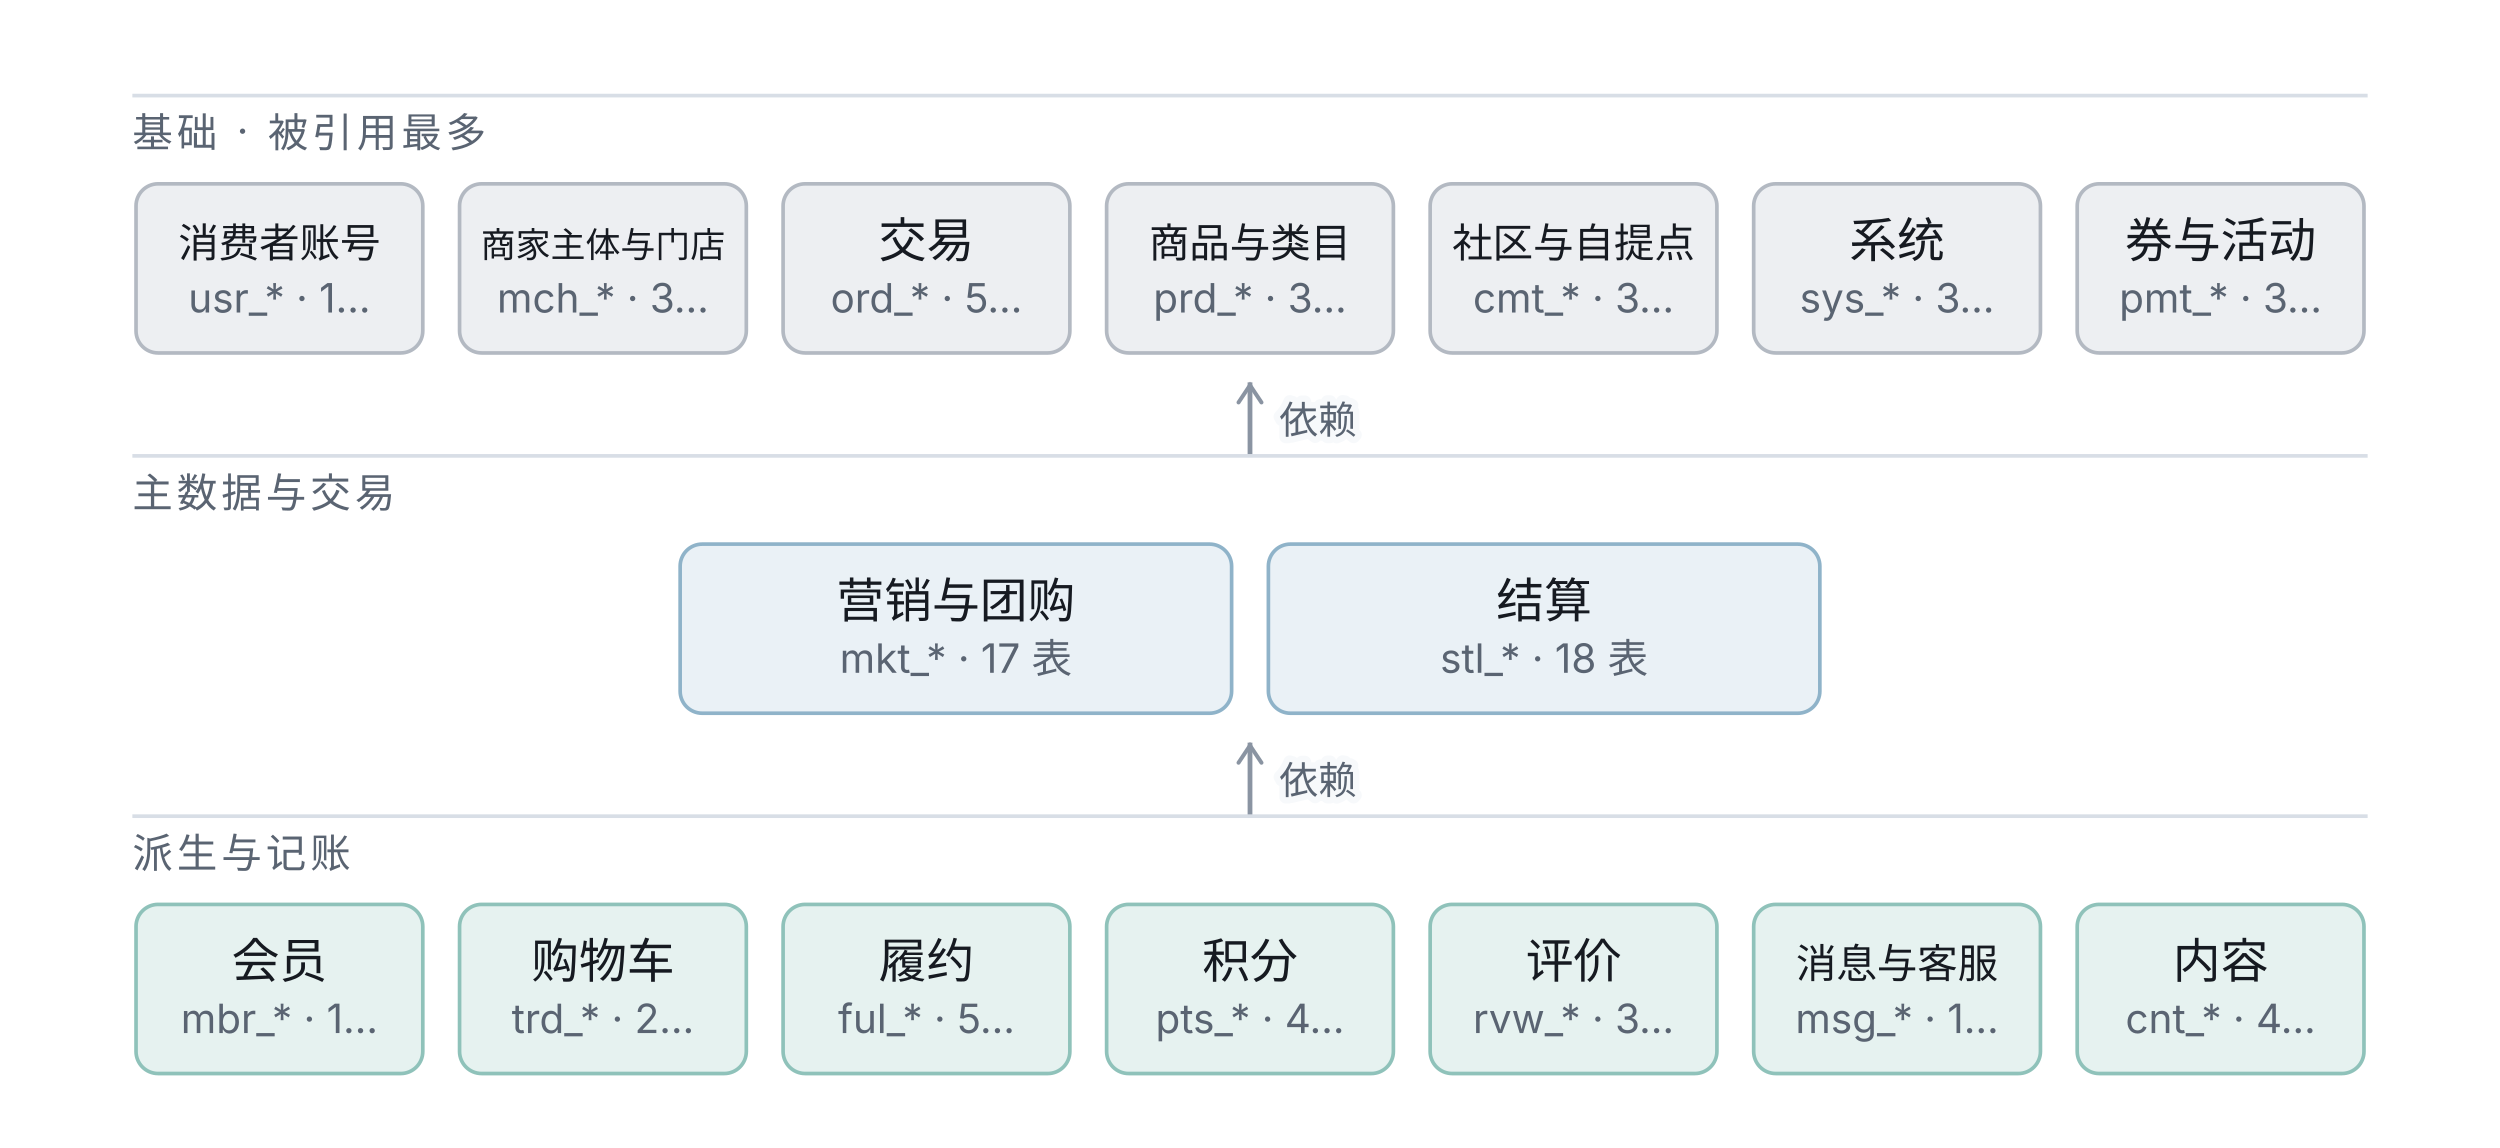
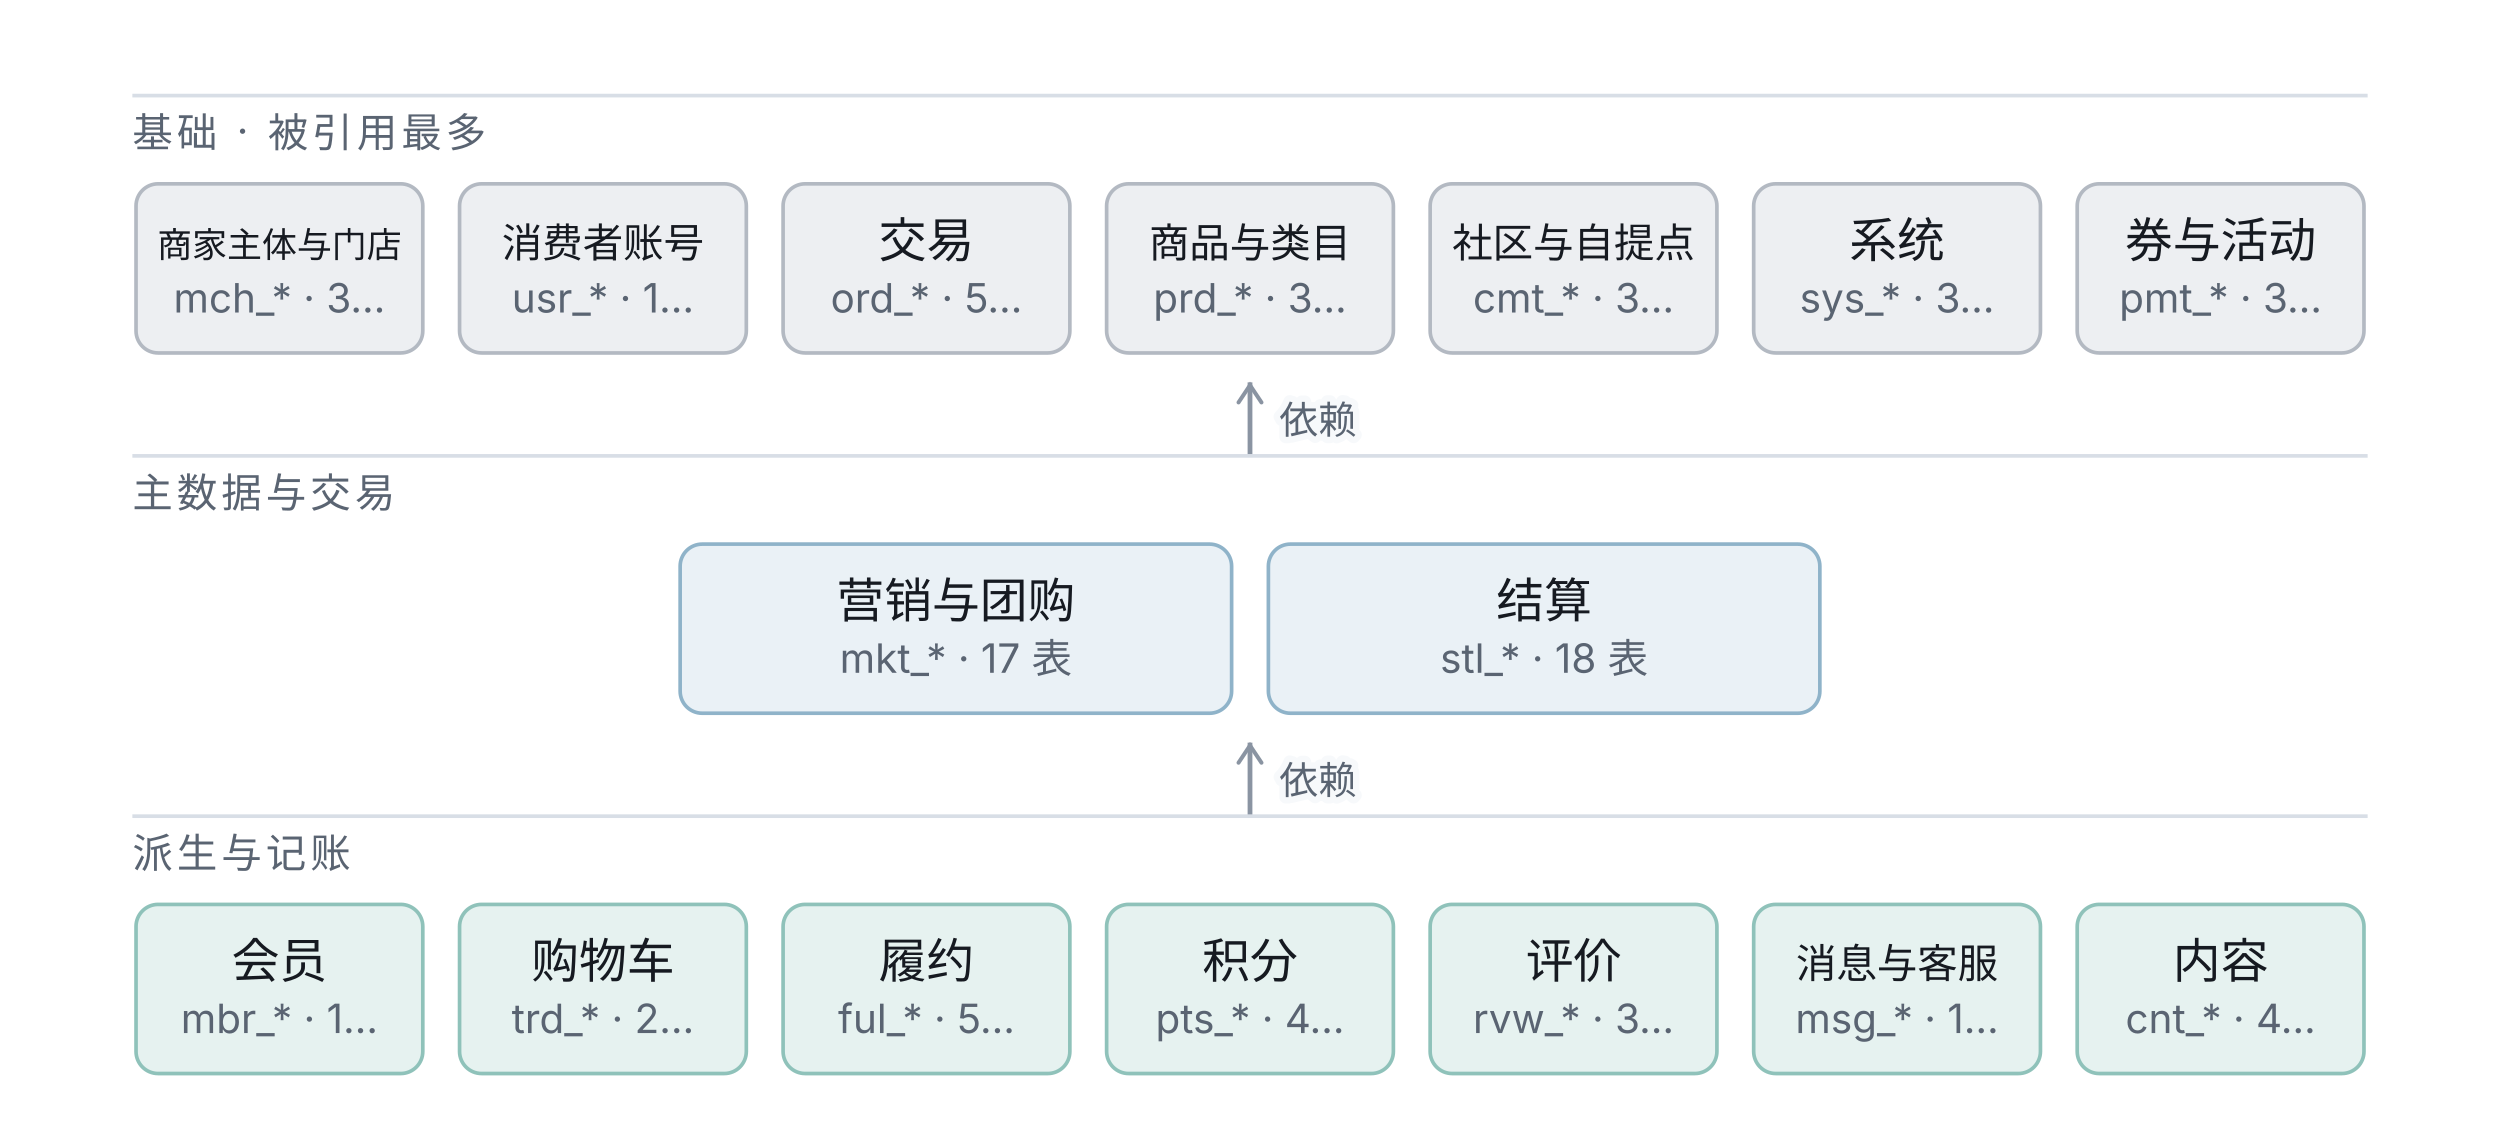
<svg xmlns="http://www.w3.org/2000/svg" width="680" height="312" viewBox="0 0 680 312" role="img" font-family="system-ui,-apple-system,'PingFang SC',sans-serif">
  <defs>
    <marker id="a" viewBox="0 0 10 10" refX="9" refY="5" markerWidth="6" markerHeight="6" orient="auto-start-reverse">
      <path d="M2 1L8 5L2 9" fill="none" stroke="#8A94A2" stroke-width="1.4" stroke-linecap="round" />
    </marker>
    <style>.n{font-weight:500;fill:#161A21}.s{font-size:11px;fill:#5A6472}
.l{font-size:10.5px;fill:#5A6472;paint-order:stroke;stroke:#F7F9FB;stroke-width:3.5;stroke-linejoin:round}.b{font-size:11px;fill:#5A6472;letter-spacing:.1em}
.ar{stroke:#8A94A2;stroke-width:1.3;fill:none}</style>
  </defs>
  <line x1="36" y1="26" x2="644" y2="26" stroke="#D8DEE6" />
  <text class="b" x="36" y="40">基础 · 被引用最多</text>
  <rect x="37" y="50" width="78" height="46" rx="6" fill="#EDEFF2" stroke="#B3B9C2" />
-   <text class="n" x="76" y="70" text-anchor="middle" font-size="11">消费者账号</text>
-   <text class="s" x="76" y="85" text-anchor="middle">usr_* · 1…</text>
+   <text class="n" x="76" y="70" text-anchor="middle" font-size="9.5">商家主体与门店</text>
+   <text class="s" x="76" y="85" text-anchor="middle">mch_* · 3…</text>
  <rect x="125" y="50" width="78" height="46" rx="6" fill="#EDEFF2" stroke="#B3B9C2" />
-   <text class="n" x="164" y="70" text-anchor="middle" font-size="9.5">商家主体与门店</text>
-   <text class="s" x="164" y="85" text-anchor="middle">mch_* · 3…</text>
+   <text class="n" x="164" y="70" text-anchor="middle" font-size="11">消费者账号</text>
+   <text class="s" x="164" y="85" text-anchor="middle">usr_* · 1…</text>
  <rect x="213" y="50" width="78" height="46" rx="6" fill="#EDEFF2" stroke="#B3B9C2" />
  <text class="n" x="252" y="70" text-anchor="middle" font-size="13">交易</text>
  <text class="s" x="252" y="85" text-anchor="middle">ord_* · 5…</text>
  <rect x="301" y="50" width="78" height="46" rx="6" fill="#EDEFF2" stroke="#B3B9C2" />
  <text class="n" x="340" y="70" text-anchor="middle" font-size="11">商品与类目</text>
  <text class="s" x="340" y="85" text-anchor="middle">prd_* · 3…</text>
  <rect x="389" y="50" width="78" height="46" rx="6" fill="#EDEFF2" stroke="#B3B9C2" />
  <text class="n" x="428" y="70" text-anchor="middle" font-size="11">社区与自提点</text>
  <text class="s" x="428" y="85" text-anchor="middle">cmt_* · 3…</text>
  <rect x="477" y="50" width="78" height="46" rx="6" fill="#EDEFF2" stroke="#B3B9C2" />
  <text class="n" x="516" y="70" text-anchor="middle" font-size="13">系统</text>
  <text class="s" x="516" y="85" text-anchor="middle">sys_* · 3…</text>
  <rect x="565" y="50" width="78" height="46" rx="6" fill="#EDEFF2" stroke="#B3B9C2" />
  <text class="n" x="604" y="70" text-anchor="middle" font-size="13">券与活动</text>
  <text class="s" x="604" y="85" text-anchor="middle">pmt_* · 3…</text>
  <line class="ar" x1="340" y1="124" x2="340" y2="104" marker-end="url(#a)" />
  <text class="l" x="348" y="118">依赖</text>
  <line x1="36" y1="124" x2="644" y2="124" stroke="#D8DEE6" />
  <text class="b" x="36" y="138">主数据与交易</text>
  <rect x="185" y="148" width="150" height="46" rx="6" fill="#EAF1F6" stroke="#8FB3C9" />
  <text class="n" x="260" y="168" text-anchor="middle" font-size="13">营销与团购</text>
  <text class="s" x="260" y="183" text-anchor="middle">mkt_* · 17 表</text>
  <rect x="345" y="148" width="150" height="46" rx="6" fill="#EAF1F6" stroke="#8FB3C9" />
  <text class="n" x="420" y="168" text-anchor="middle" font-size="13">结算</text>
  <text class="s" x="420" y="183" text-anchor="middle">stl_* · 18 表</text>
  <line class="ar" x1="340" y1="222" x2="340" y2="202" marker-end="url(#a)" />
  <text class="l" x="348" y="216">依赖</text>
  <line x1="36" y1="222" x2="644" y2="222" stroke="#D8DEE6" />
  <text class="b" x="36" y="236">派生与记账</text>
  <rect x="37" y="246" width="78" height="46" rx="6" fill="#E6F2F0" stroke="#8FC2BA" />
  <text class="n" x="76" y="266" text-anchor="middle" font-size="13">会员</text>
  <text class="s" x="76" y="281" text-anchor="middle">mbr_* · 1…</text>
  <rect x="125" y="246" width="78" height="46" rx="6" fill="#E6F2F0" stroke="#8FC2BA" />
  <text class="n" x="164" y="266" text-anchor="middle" font-size="13">购物车</text>
  <text class="s" x="164" y="281" text-anchor="middle">trd_* · 2…</text>
  <rect x="213" y="246" width="78" height="46" rx="6" fill="#E6F2F0" stroke="#8FC2BA" />
  <text class="n" x="252" y="266" text-anchor="middle" font-size="13">履约</text>
  <text class="s" x="252" y="281" text-anchor="middle">ful_* · 5…</text>
  <rect x="301" y="246" width="78" height="46" rx="6" fill="#E6F2F0" stroke="#8FC2BA" />
  <text class="n" x="340" y="266" text-anchor="middle" font-size="13">积分</text>
  <text class="s" x="340" y="281" text-anchor="middle">pts_* · 4…</text>
  <rect x="389" y="246" width="78" height="46" rx="6" fill="#E6F2F0" stroke="#8FC2BA" />
  <text class="n" x="428" y="266" text-anchor="middle" font-size="13">评价</text>
  <text class="s" x="428" y="281" text-anchor="middle">rvw_* · 3…</text>
  <rect x="477" y="246" width="78" height="46" rx="6" fill="#E6F2F0" stroke="#8FC2BA" />
  <text class="n" x="516" y="266" text-anchor="middle" font-size="11">消息与客服</text>
  <text class="s" x="516" y="281" text-anchor="middle">msg_* · 1…</text>
  <rect x="565" y="246" width="78" height="46" rx="6" fill="#E6F2F0" stroke="#8FC2BA" />
  <text class="n" x="604" y="266" text-anchor="middle" font-size="13">内容</text>
  <text class="s" x="604" y="281" text-anchor="middle">cnt_* · 4…</text>
</svg>
